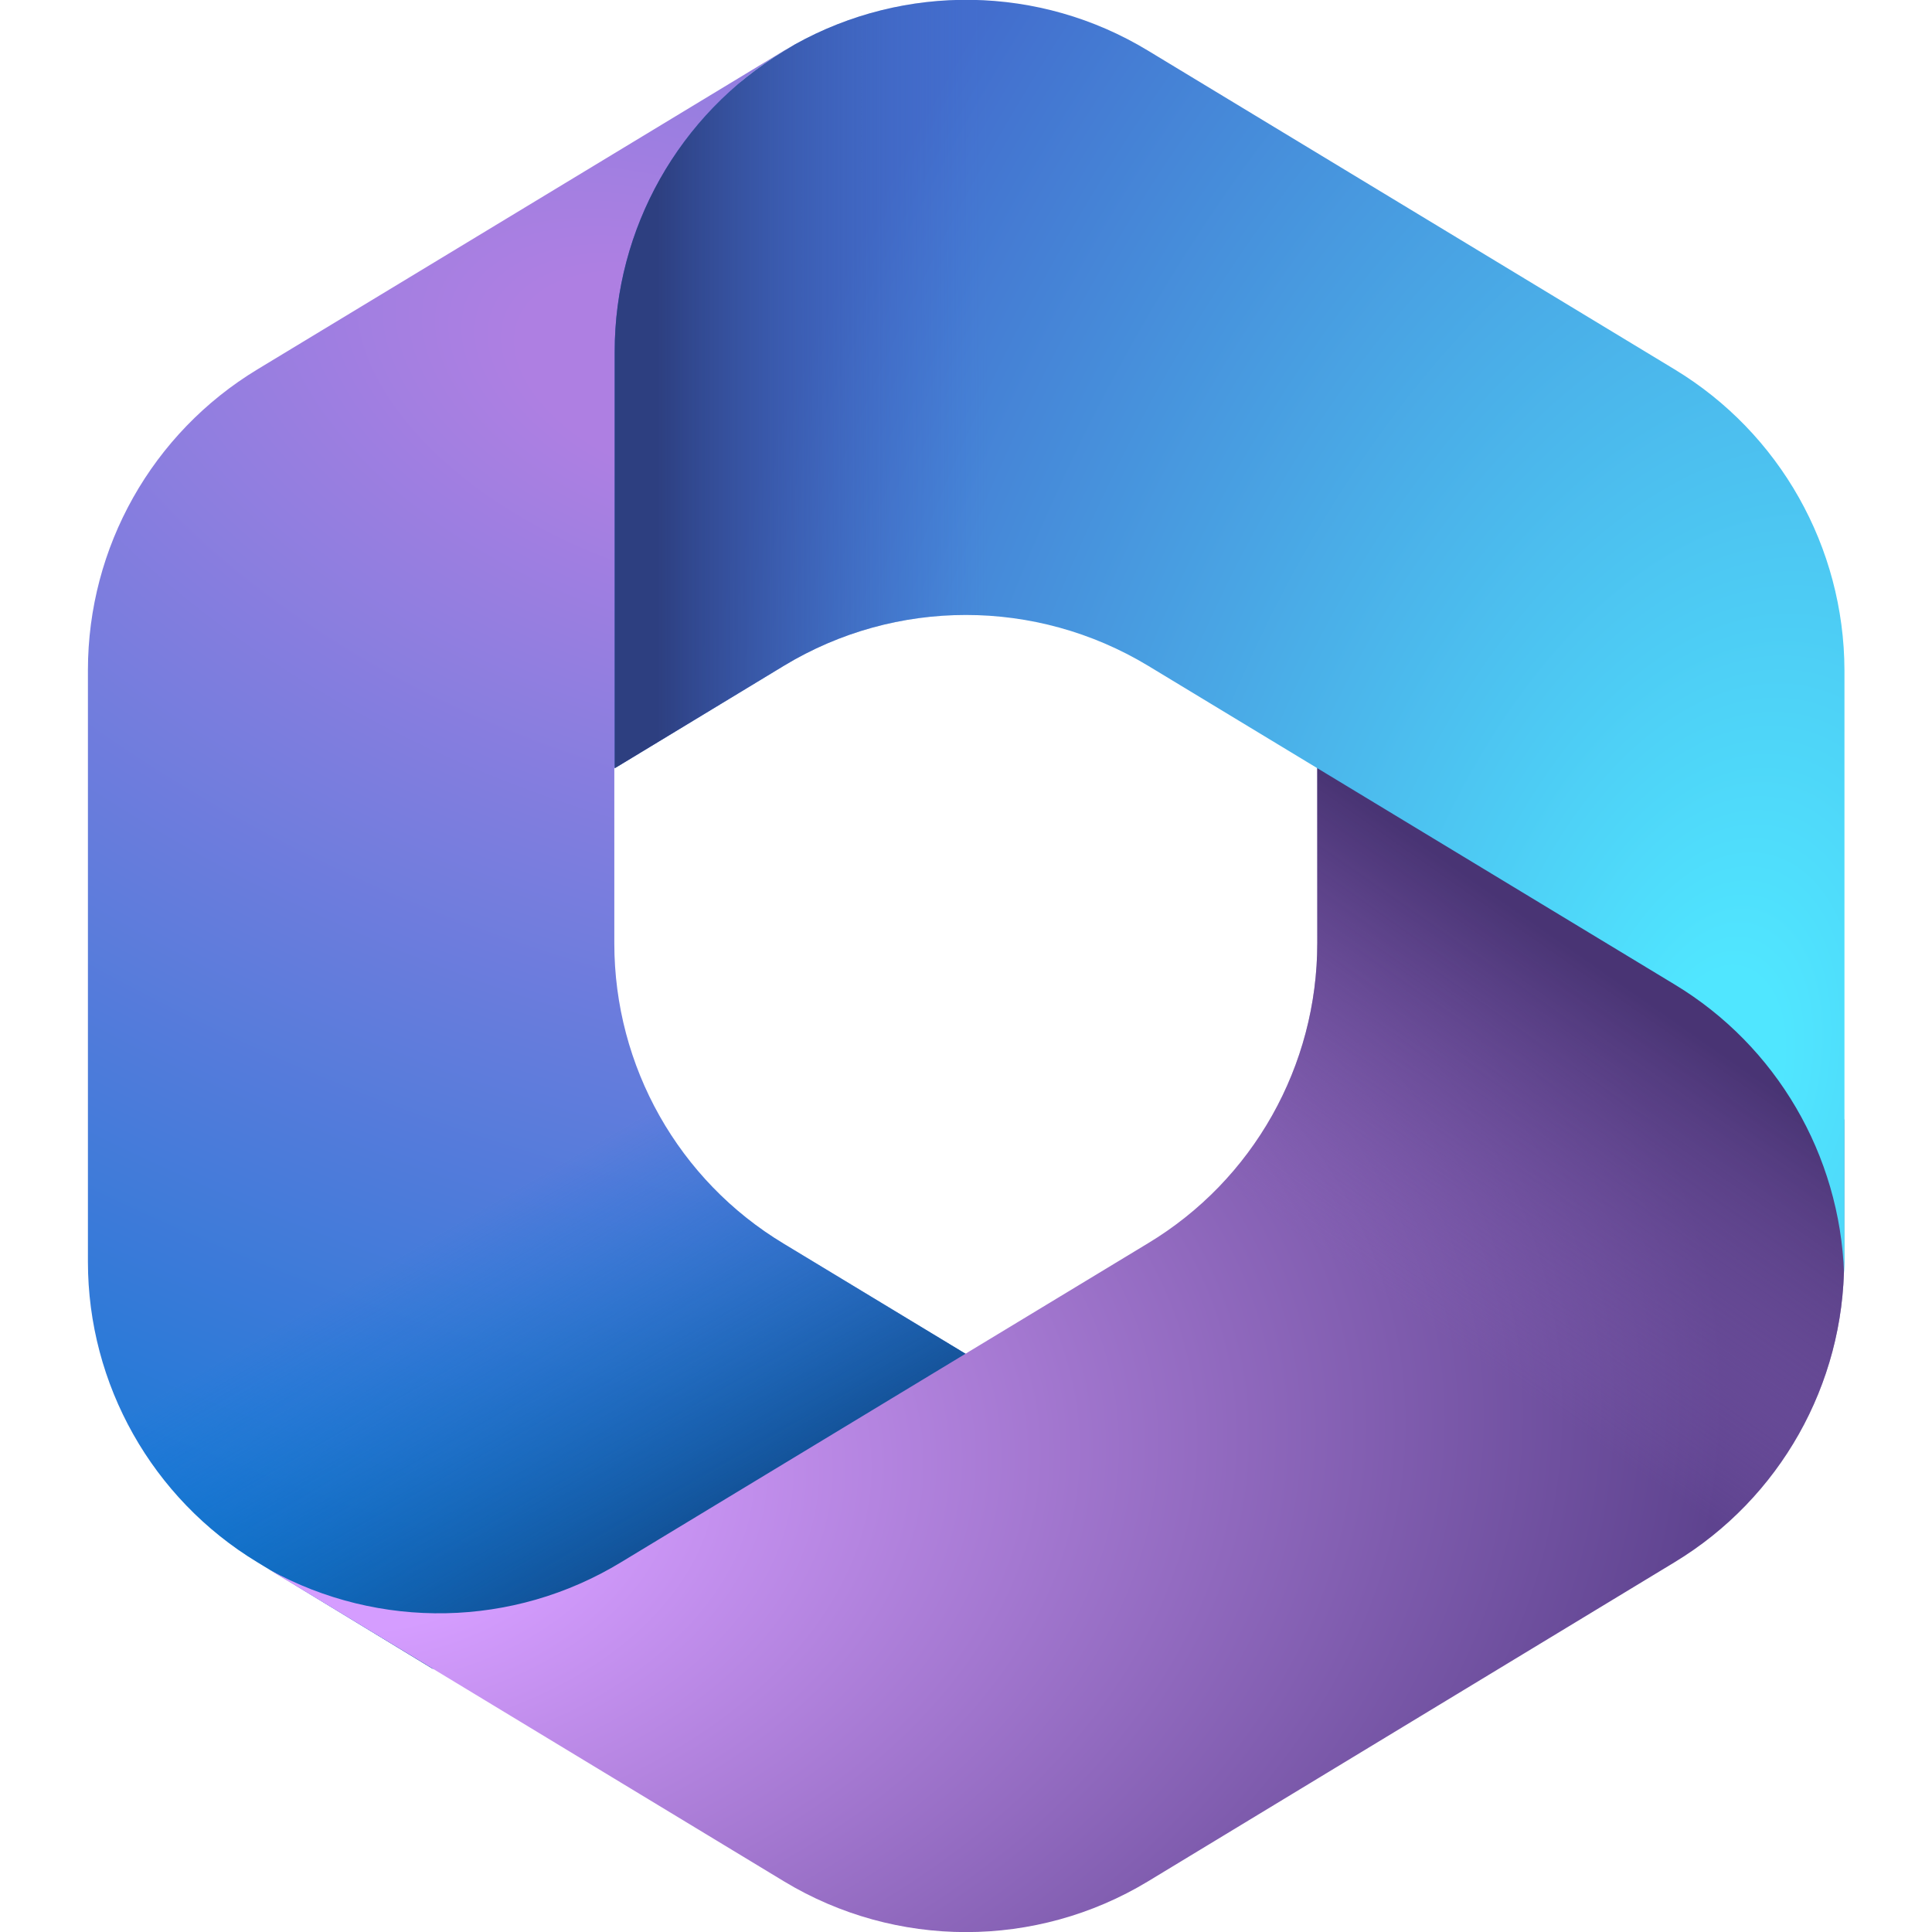
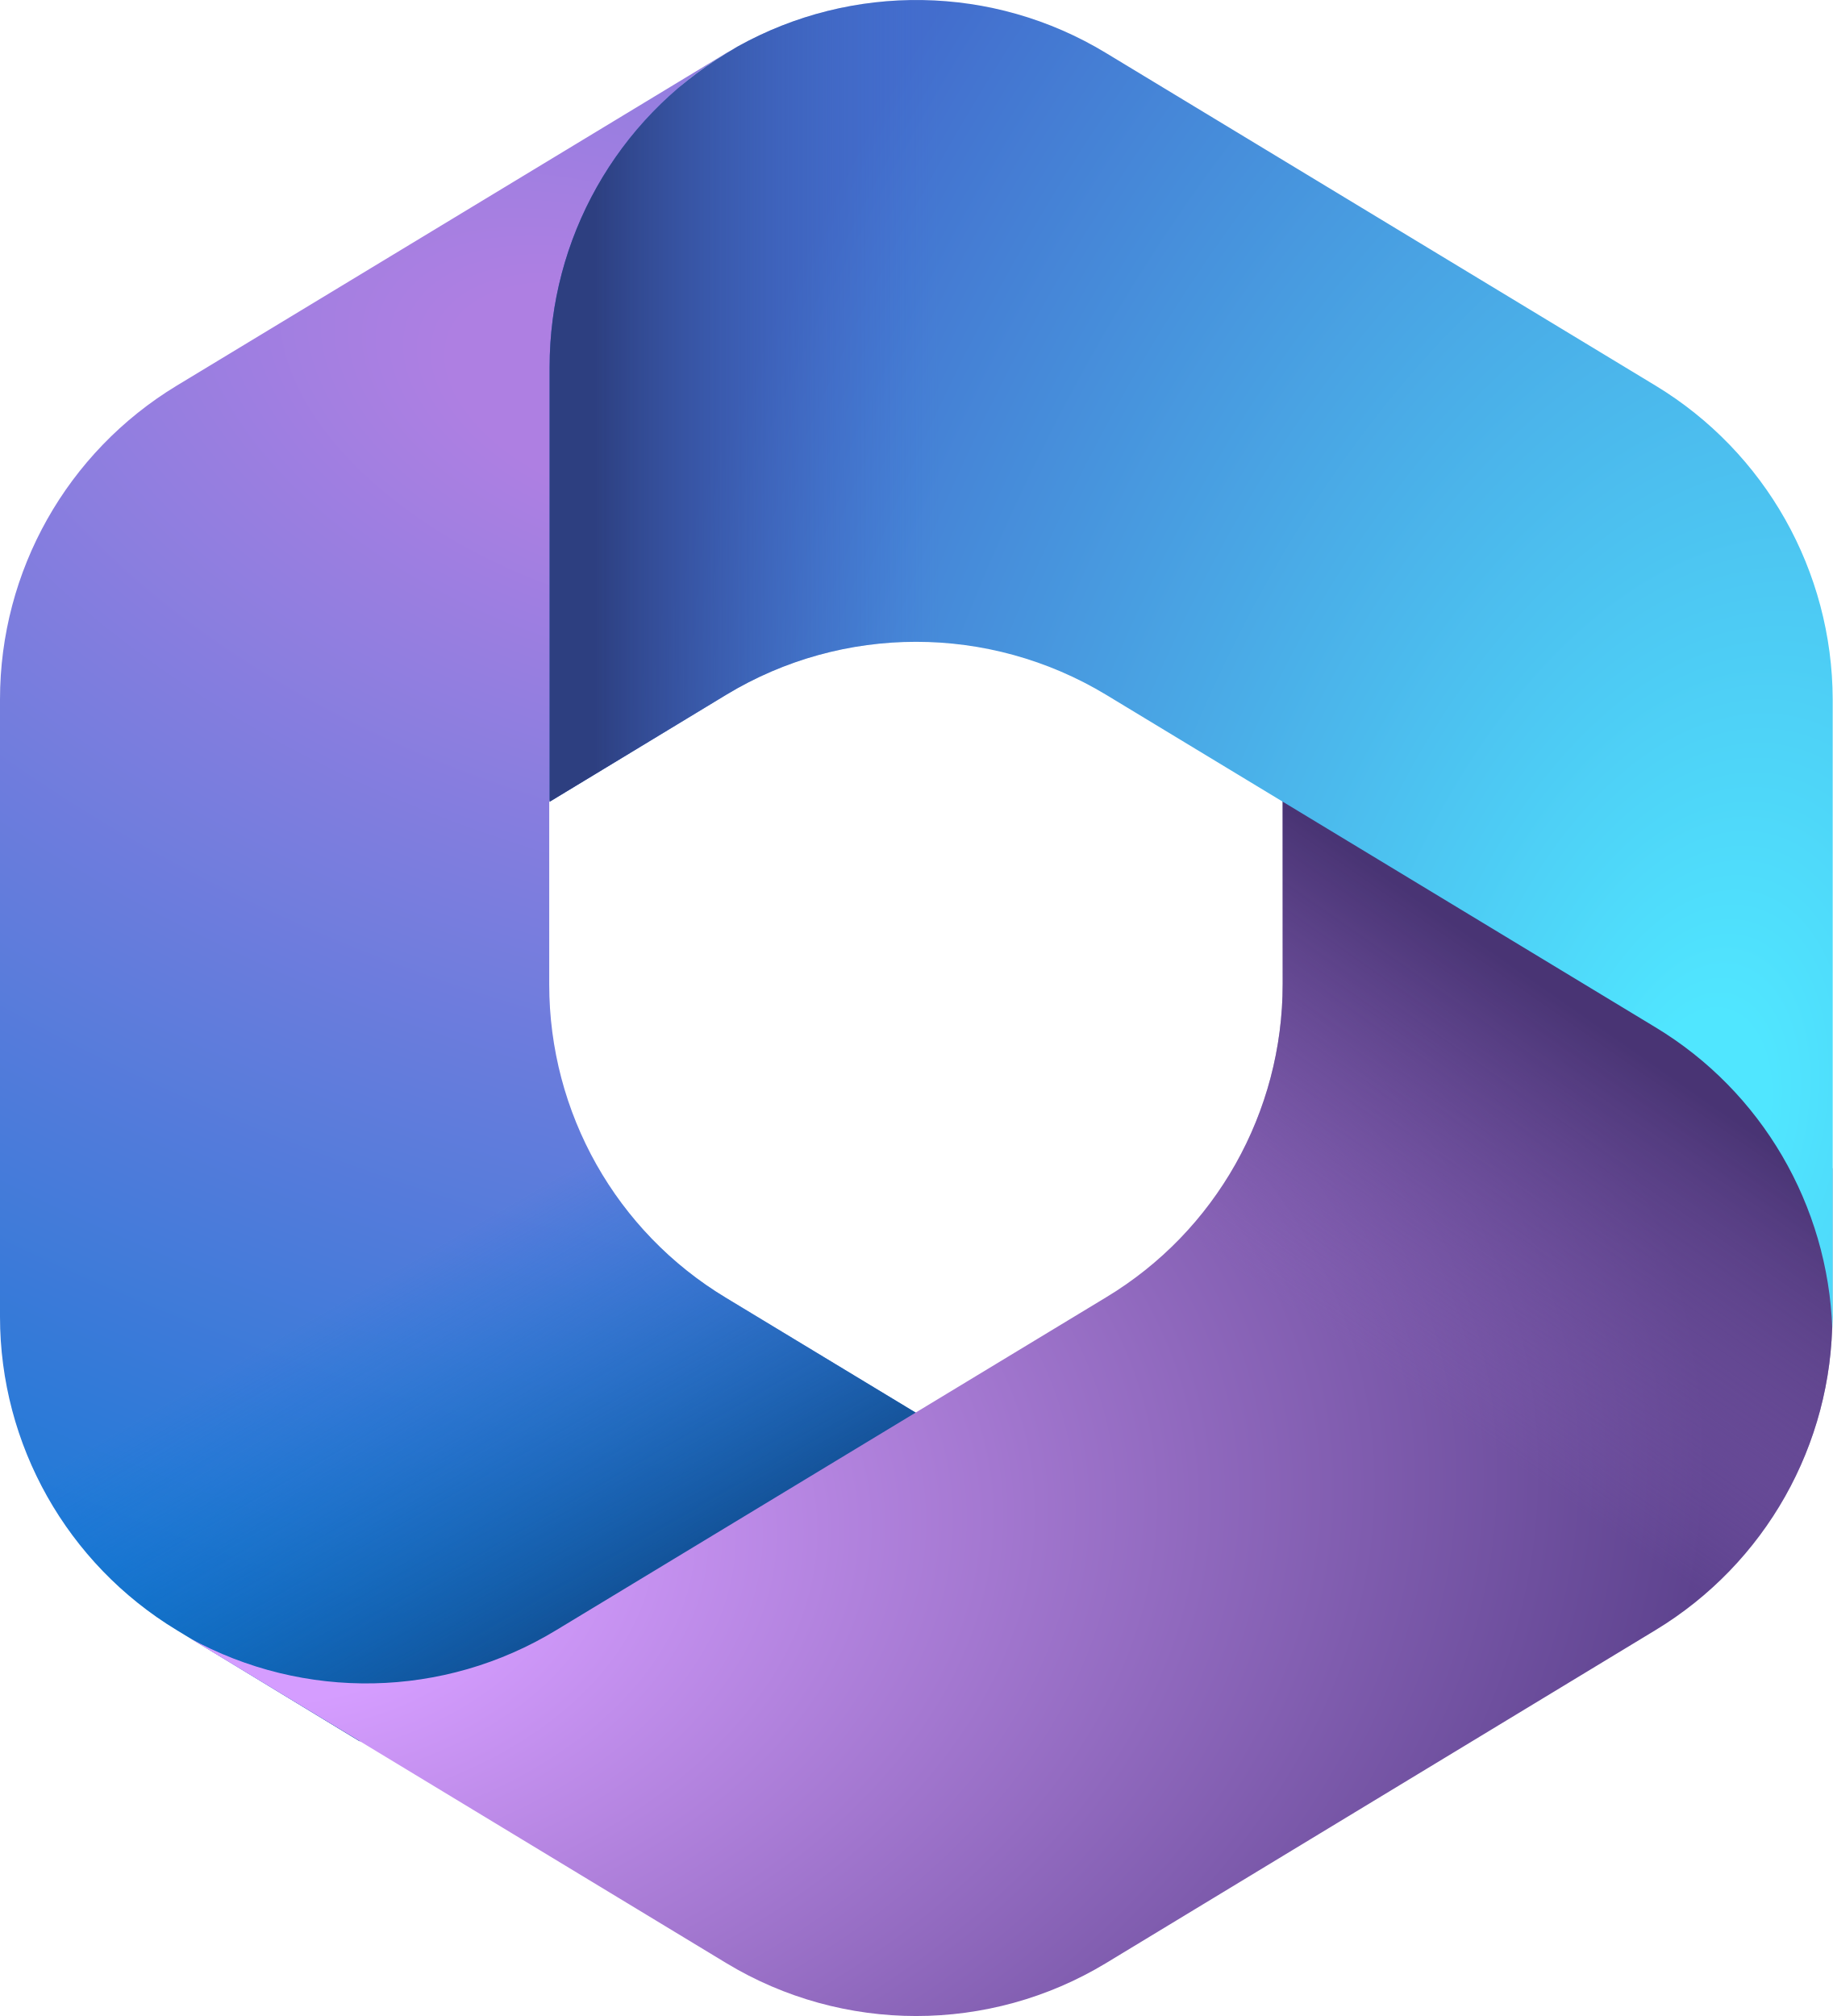
- <svg xmlns="http://www.w3.org/2000/svg" xml:space="preserve" viewBox="0 0 512 512">
-   <radialGradient id="microsoft-365_svg__a" cx="-90.407" cy="-6.401" r="11.637" gradientTransform="matrix(-11.7002 31.247 -54.5012 -20.4075 -1227.181 2794.834)" gradientUnits="userSpaceOnUse">
+ <svg xmlns="http://www.w3.org/2000/svg" xml:space="preserve" viewBox="23.3 -0.05 465.5 512.07">
+   <radialGradient id="a" cx="-44.794" cy="657.774" r="11.637" gradientTransform="matrix(-11.7002 31.247 54.5012 20.4075 -36194.156 -11923.366)" gradientUnits="userSpaceOnUse">
    <stop offset=".064" style="stop-color:#ae7fe2" />
    <stop offset="1" style="stop-color:#0078d4" />
  </radialGradient>
-   <path d="m210.4 11.9-2.6 1.6q-6.3 3.75-11.7 8.4l7.5-5.3h64l11.6 88.1-58.2 58.2-58.2 40.4V250c0 32.6 17 62.8 44.9 79.6l61.3 37.1-129.4 75.5h-25L68.2 414c-27.9-16.9-44.9-47.1-44.9-79.6V177.6c0-32.6 17-62.8 44.9-79.7l139.6-84.5c.9-.5 1.8-1 2.6-1.5" style="fill:url(#microsoft-365_svg__a)" />
-   <linearGradient id="microsoft-365_svg__b" x1="253.639" x2="198.241" y1="653.085" y2="557.27" gradientTransform="translate(0 -278)" gradientUnits="userSpaceOnUse">
+   <path d="m210.4 11.9-2.6 1.6q-6.3 3.75-11.7 8.4l7.5-5.3h64l11.6 88.1-58.2 58.2-58.2 40.4V250c0 32.6 17 62.8 44.9 79.6l61.3 37.1-129.4 75.5h-25L68.2 414c-27.9-16.9-44.9-47.1-44.9-79.6V177.6c0-32.6 17-62.8 44.9-79.7l139.6-84.5c.9-.5 1.8-1 2.6-1.5" style="fill:url(#a)" />
+   <linearGradient id="b" x1="253.635" x2="198.236" y1="138.912" y2="234.727" gradientTransform="matrix(1 0 0 -1 0 514)" gradientUnits="userSpaceOnUse">
    <stop offset="0" style="stop-color:#114a8b" />
    <stop offset="1" style="stop-color:#0078d4;stop-opacity:0" />
  </linearGradient>
-   <path d="m210.4 11.9-2.6 1.6q-6.3 3.75-11.7 8.4l7.5-5.3h64l11.6 88.1-58.2 58.2-58.2 40.4V250c0 32.6 17 62.8 44.9 79.6l61.3 37.1-129.4 75.5h-25L68.2 414c-27.9-16.9-44.9-47.1-44.9-79.6V177.6c0-32.6 17-62.8 44.9-79.7l139.6-84.5c.9-.5 1.8-1 2.6-1.5" style="fill:url(#microsoft-365_svg__b)" />
-   <radialGradient id="microsoft-365_svg__c" cx="-95.09" cy="32.254" r="11.637" gradientTransform="matrix(30.7198 -4.5183 2.9847 20.2925 2922.94 -684.456)" gradientUnits="userSpaceOnUse">
+   <path d="m210.4 11.9-2.6 1.6q-6.3 3.75-11.7 8.4l7.5-5.3h64l11.6 88.1-58.2 58.2-58.2 40.4V250c0 32.6 17 62.8 44.9 79.6l61.3 37.1-129.4 75.5h-25L68.2 414c-27.9-16.9-44.9-47.1-44.9-79.6V177.6c0-32.6 17-62.8 44.9-79.7l139.6-84.5c.9-.5 1.8-1 2.6-1.5" style="fill:url(#b)" />
+   <radialGradient id="c" cx="-47" cy="627.798" r="11.637" gradientTransform="matrix(30.7198 -4.5183 -2.9847 -20.2925 3415.678 12926.943)" gradientUnits="userSpaceOnUse">
    <stop offset=".134" style="stop-color:#d59dff" />
    <stop offset="1" style="stop-color:#5e438f" />
  </radialGradient>
-   <path d="M349.1 197.8v52.1c0 32.6-17 62.8-44.9 79.6L164.6 414c-28.6 17.4-64.1 18-93.2 2l136.4 82.6c29.6 17.9 66.8 17.9 96.4 0L443.8 414c27.9-16.9 44.9-47.1 44.9-79.6v-37.7l-11.6-17.5z" style="fill:url(#microsoft-365_svg__c)" />
-   <linearGradient id="microsoft-365_svg__d" x1="389.732" x2="330.368" y1="510.531" y2="595.653" gradientTransform="translate(0 -278)" gradientUnits="userSpaceOnUse">
+   <path d="M349.1 197.8v52.1c0 32.6-17 62.8-44.9 79.6L164.6 414c-28.6 17.4-64.1 18-93.2 2l136.4 82.6c29.6 17.9 66.8 17.9 96.4 0L443.8 414c27.9-16.9 44.9-47.1 44.9-79.6v-37.7l-11.6-17.5z" style="fill:url(#c)" />
+   <linearGradient id="d" x1="389.743" x2="330.378" y1="281.462" y2="196.34" gradientTransform="matrix(1 0 0 -1 0 514)" gradientUnits="userSpaceOnUse">
    <stop offset="0" style="stop-color:#493474" />
    <stop offset="1" style="stop-color:#8c66ba;stop-opacity:0" />
  </linearGradient>
-   <path d="M349.1 197.8v52.1c0 32.6-17 62.8-44.9 79.6L164.6 414c-28.6 17.4-64.1 18-93.2 2l136.4 82.6c29.6 17.9 66.8 17.9 96.4 0L443.8 414c27.9-16.9 44.9-47.1 44.9-79.6v-37.7l-11.6-17.5z" style="fill:url(#microsoft-365_svg__d)" />
-   <radialGradient id="microsoft-365_svg__e" cx="-123.182" cy="-9.402" r="11.637" gradientTransform="matrix(-24.1583 -6.1256 10.3118 -40.6682 -2424.463 -851.827)" gradientUnits="userSpaceOnUse">
+   <path d="M349.1 197.8v52.1c0 32.6-17 62.8-44.9 79.6L164.6 414c-28.6 17.4-64.1 18-93.2 2l136.4 82.6c29.6 17.9 66.8 17.9 96.4 0L443.8 414c27.9-16.9 44.9-47.1 44.9-79.6v-37.7l-11.6-17.5z" style="fill:url(#d)" />
+   <radialGradient id="e" cx="-70.906" cy="659.478" r="11.637" gradientTransform="matrix(-24.1583 -6.1256 -10.3118 40.6682 5541.9 -26969.008)" gradientUnits="userSpaceOnUse">
    <stop offset=".058" style="stop-color:#50e6ff" />
    <stop offset="1" style="stop-color:#436dcd" />
  </radialGradient>
-   <path d="M443.8 97.9 304.2 13.4C275.5-4 239.8-4.5 210.6 11.8l-2.8 1.7a93.13 93.13 0 0 0-44.9 79.7v110.4l44.9-27.2c29.6-17.9 66.7-17.9 96.4 0l139.6 84.5c27 16.3 43.8 45.2 44.9 76.6 0-1 .1-2 .1-3.1V177.6c-.1-32.6-17.1-62.8-45-79.7" style="fill:url(#microsoft-365_svg__e)" />
-   <linearGradient id="microsoft-365_svg__f" x1="174.261" x2="261.665" y1="446.725" y2="446.725" gradientTransform="translate(0 -278)" gradientUnits="userSpaceOnUse">
+   <path d="M443.8 97.9 304.2 13.4C275.5-4 239.8-4.5 210.6 11.8l-2.8 1.7a93.13 93.13 0 0 0-44.9 79.7v110.4l44.9-27.2c29.6-17.9 66.7-17.9 96.4 0l139.6 84.5c27 16.3 43.8 45.2 44.9 76.6 0-1 .1-2 .1-3.1V177.6c-.1-32.6-17.1-62.8-45-79.7" style="fill:url(#e)" />
+   <linearGradient id="f" x1="174.261" x2="261.665" y1="345.286" y2="345.286" gradientTransform="matrix(1 0 0 -1 0 514)" gradientUnits="userSpaceOnUse">
    <stop offset="0" style="stop-color:#2d3f80" />
    <stop offset="1" style="stop-color:#436dcd;stop-opacity:0" />
  </linearGradient>
-   <path d="M443.8 97.9 304.2 13.4C275.5-4 239.8-4.5 210.6 11.8l-2.8 1.7a93.13 93.13 0 0 0-44.9 79.7v110.4l44.9-27.2c29.6-17.9 66.7-17.9 96.4 0l139.6 84.5c27 16.3 43.8 45.2 44.9 76.6 0-1 .1-2 .1-3.1V177.6c-.1-32.6-17.1-62.8-45-79.7" style="fill:url(#microsoft-365_svg__f)" />
+   <path d="M443.8 97.9 304.2 13.4C275.5-4 239.8-4.5 210.6 11.8l-2.8 1.7a93.13 93.13 0 0 0-44.9 79.7v110.4l44.9-27.2c29.6-17.9 66.7-17.9 96.4 0l139.6 84.5c27 16.3 43.8 45.2 44.9 76.6 0-1 .1-2 .1-3.1V177.6c-.1-32.6-17.1-62.8-45-79.7" style="fill:url(#f)" />
</svg>
